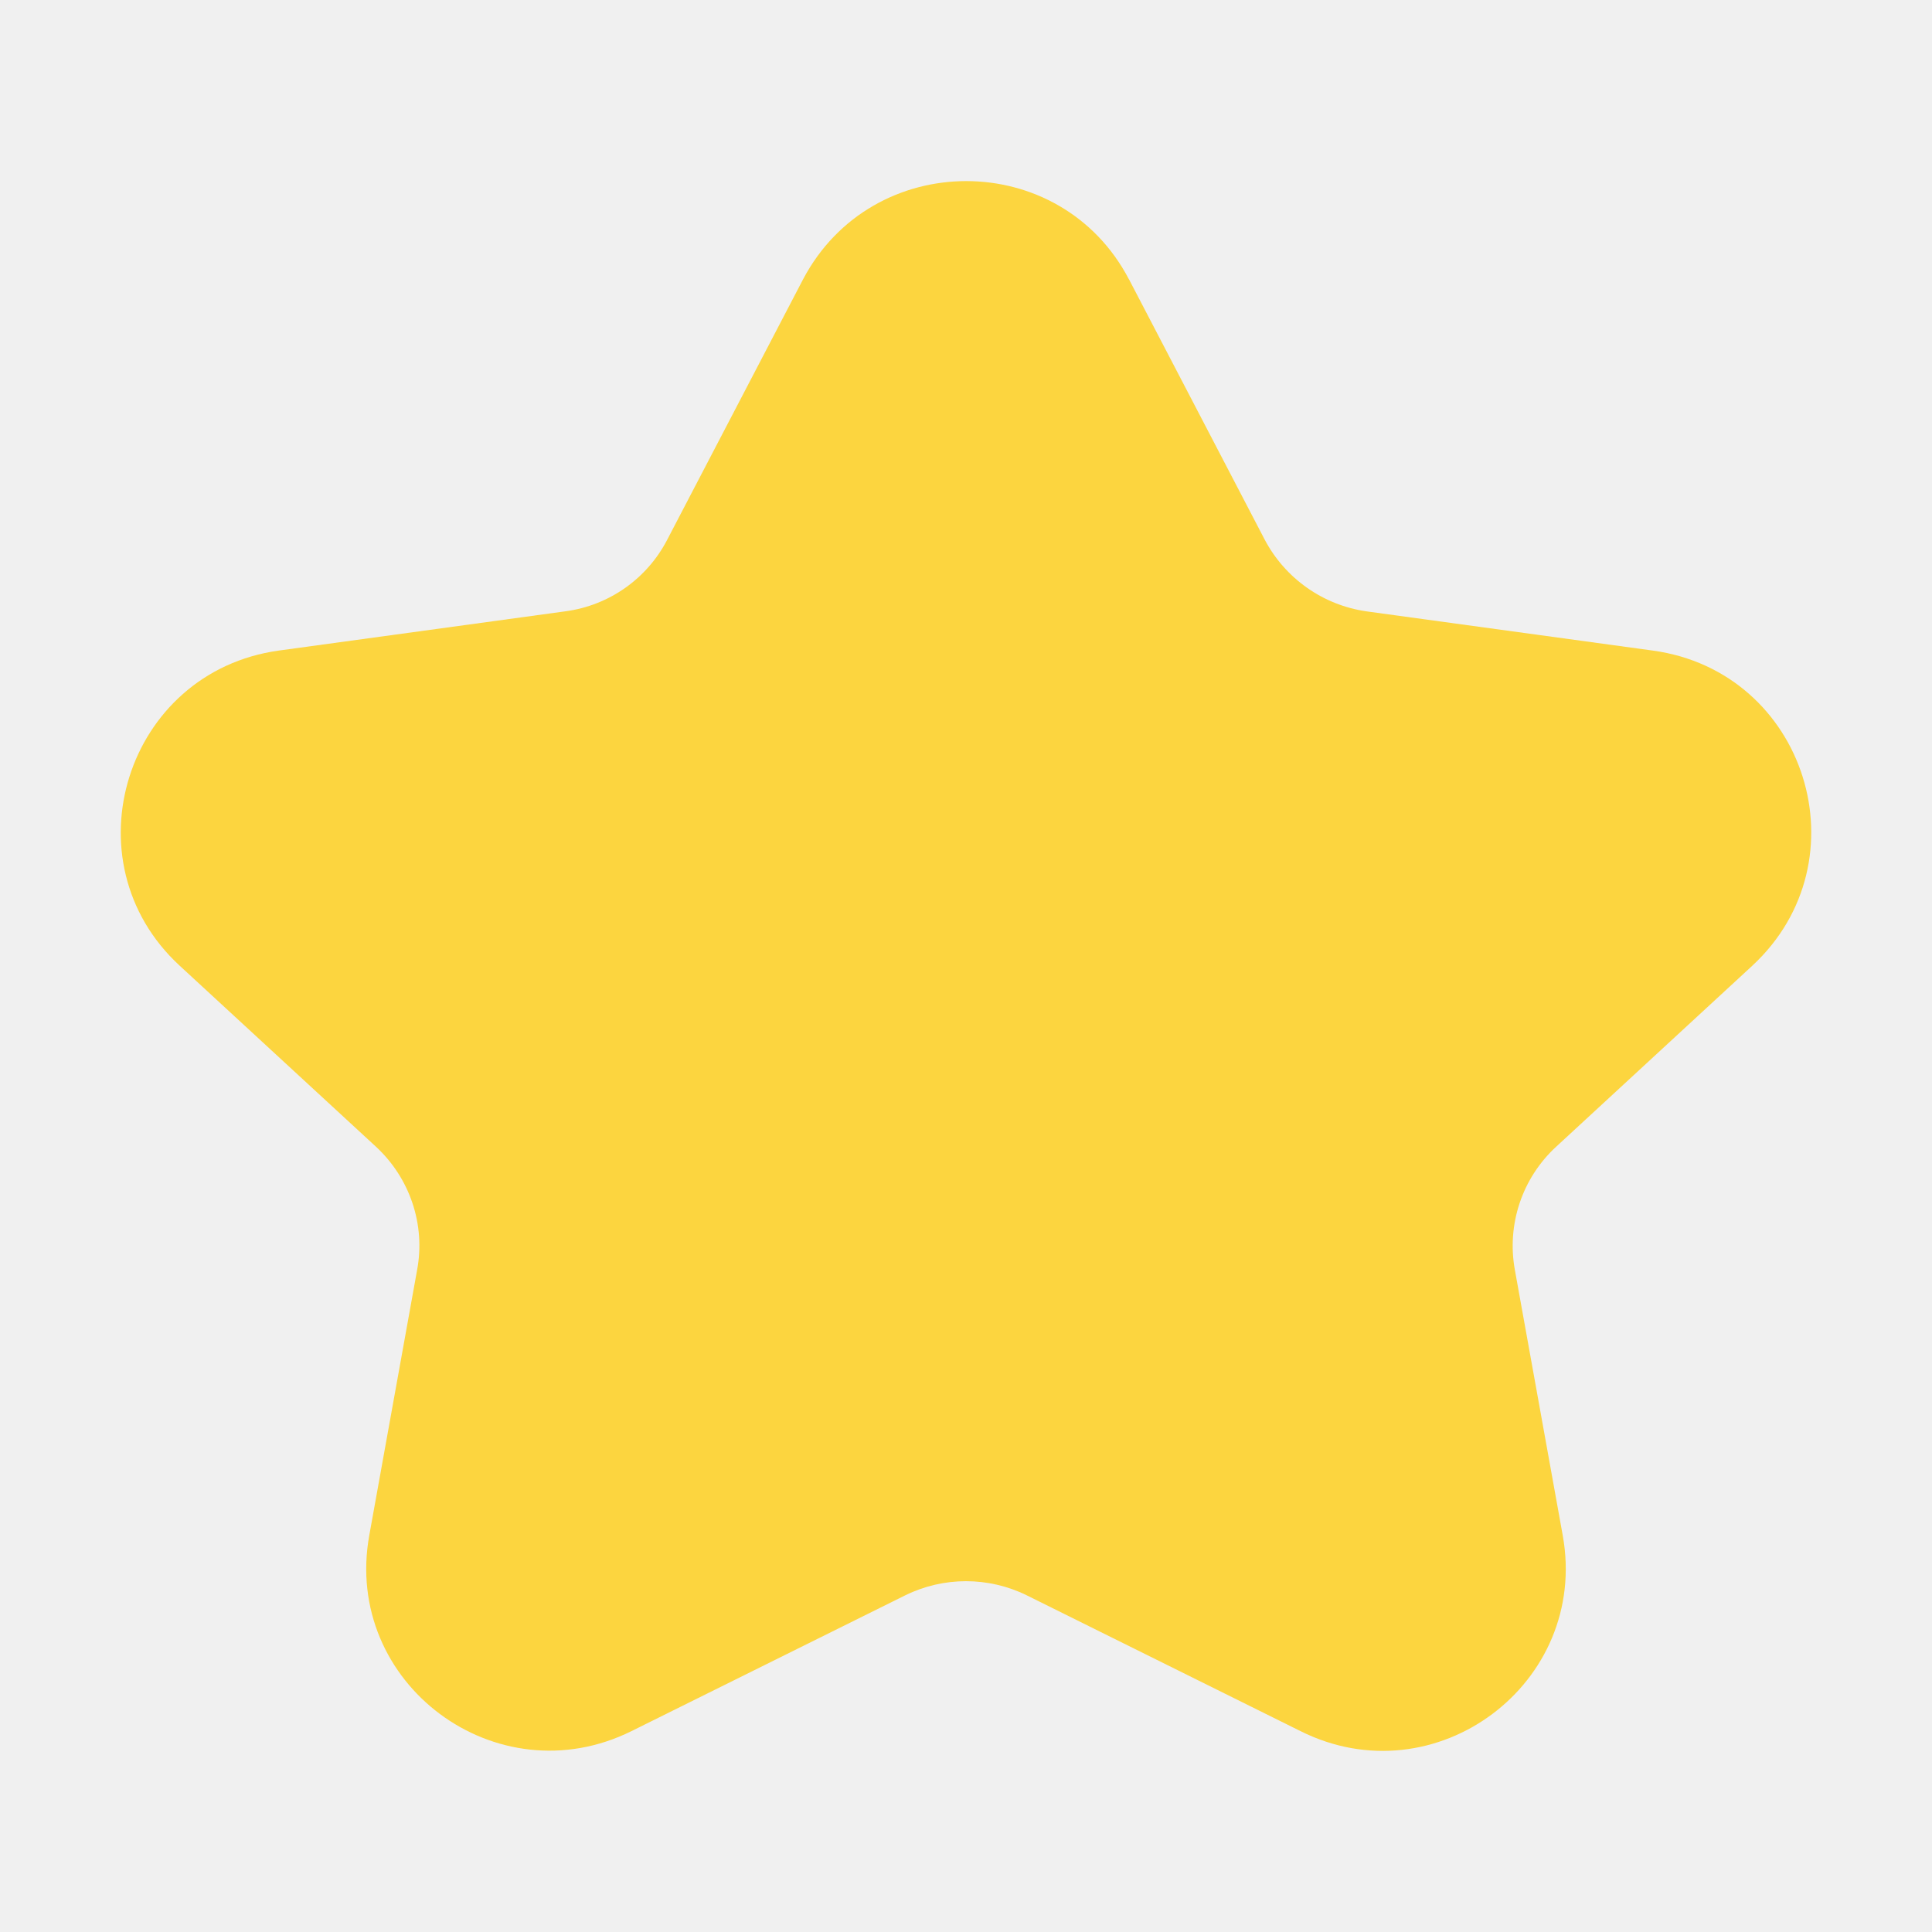
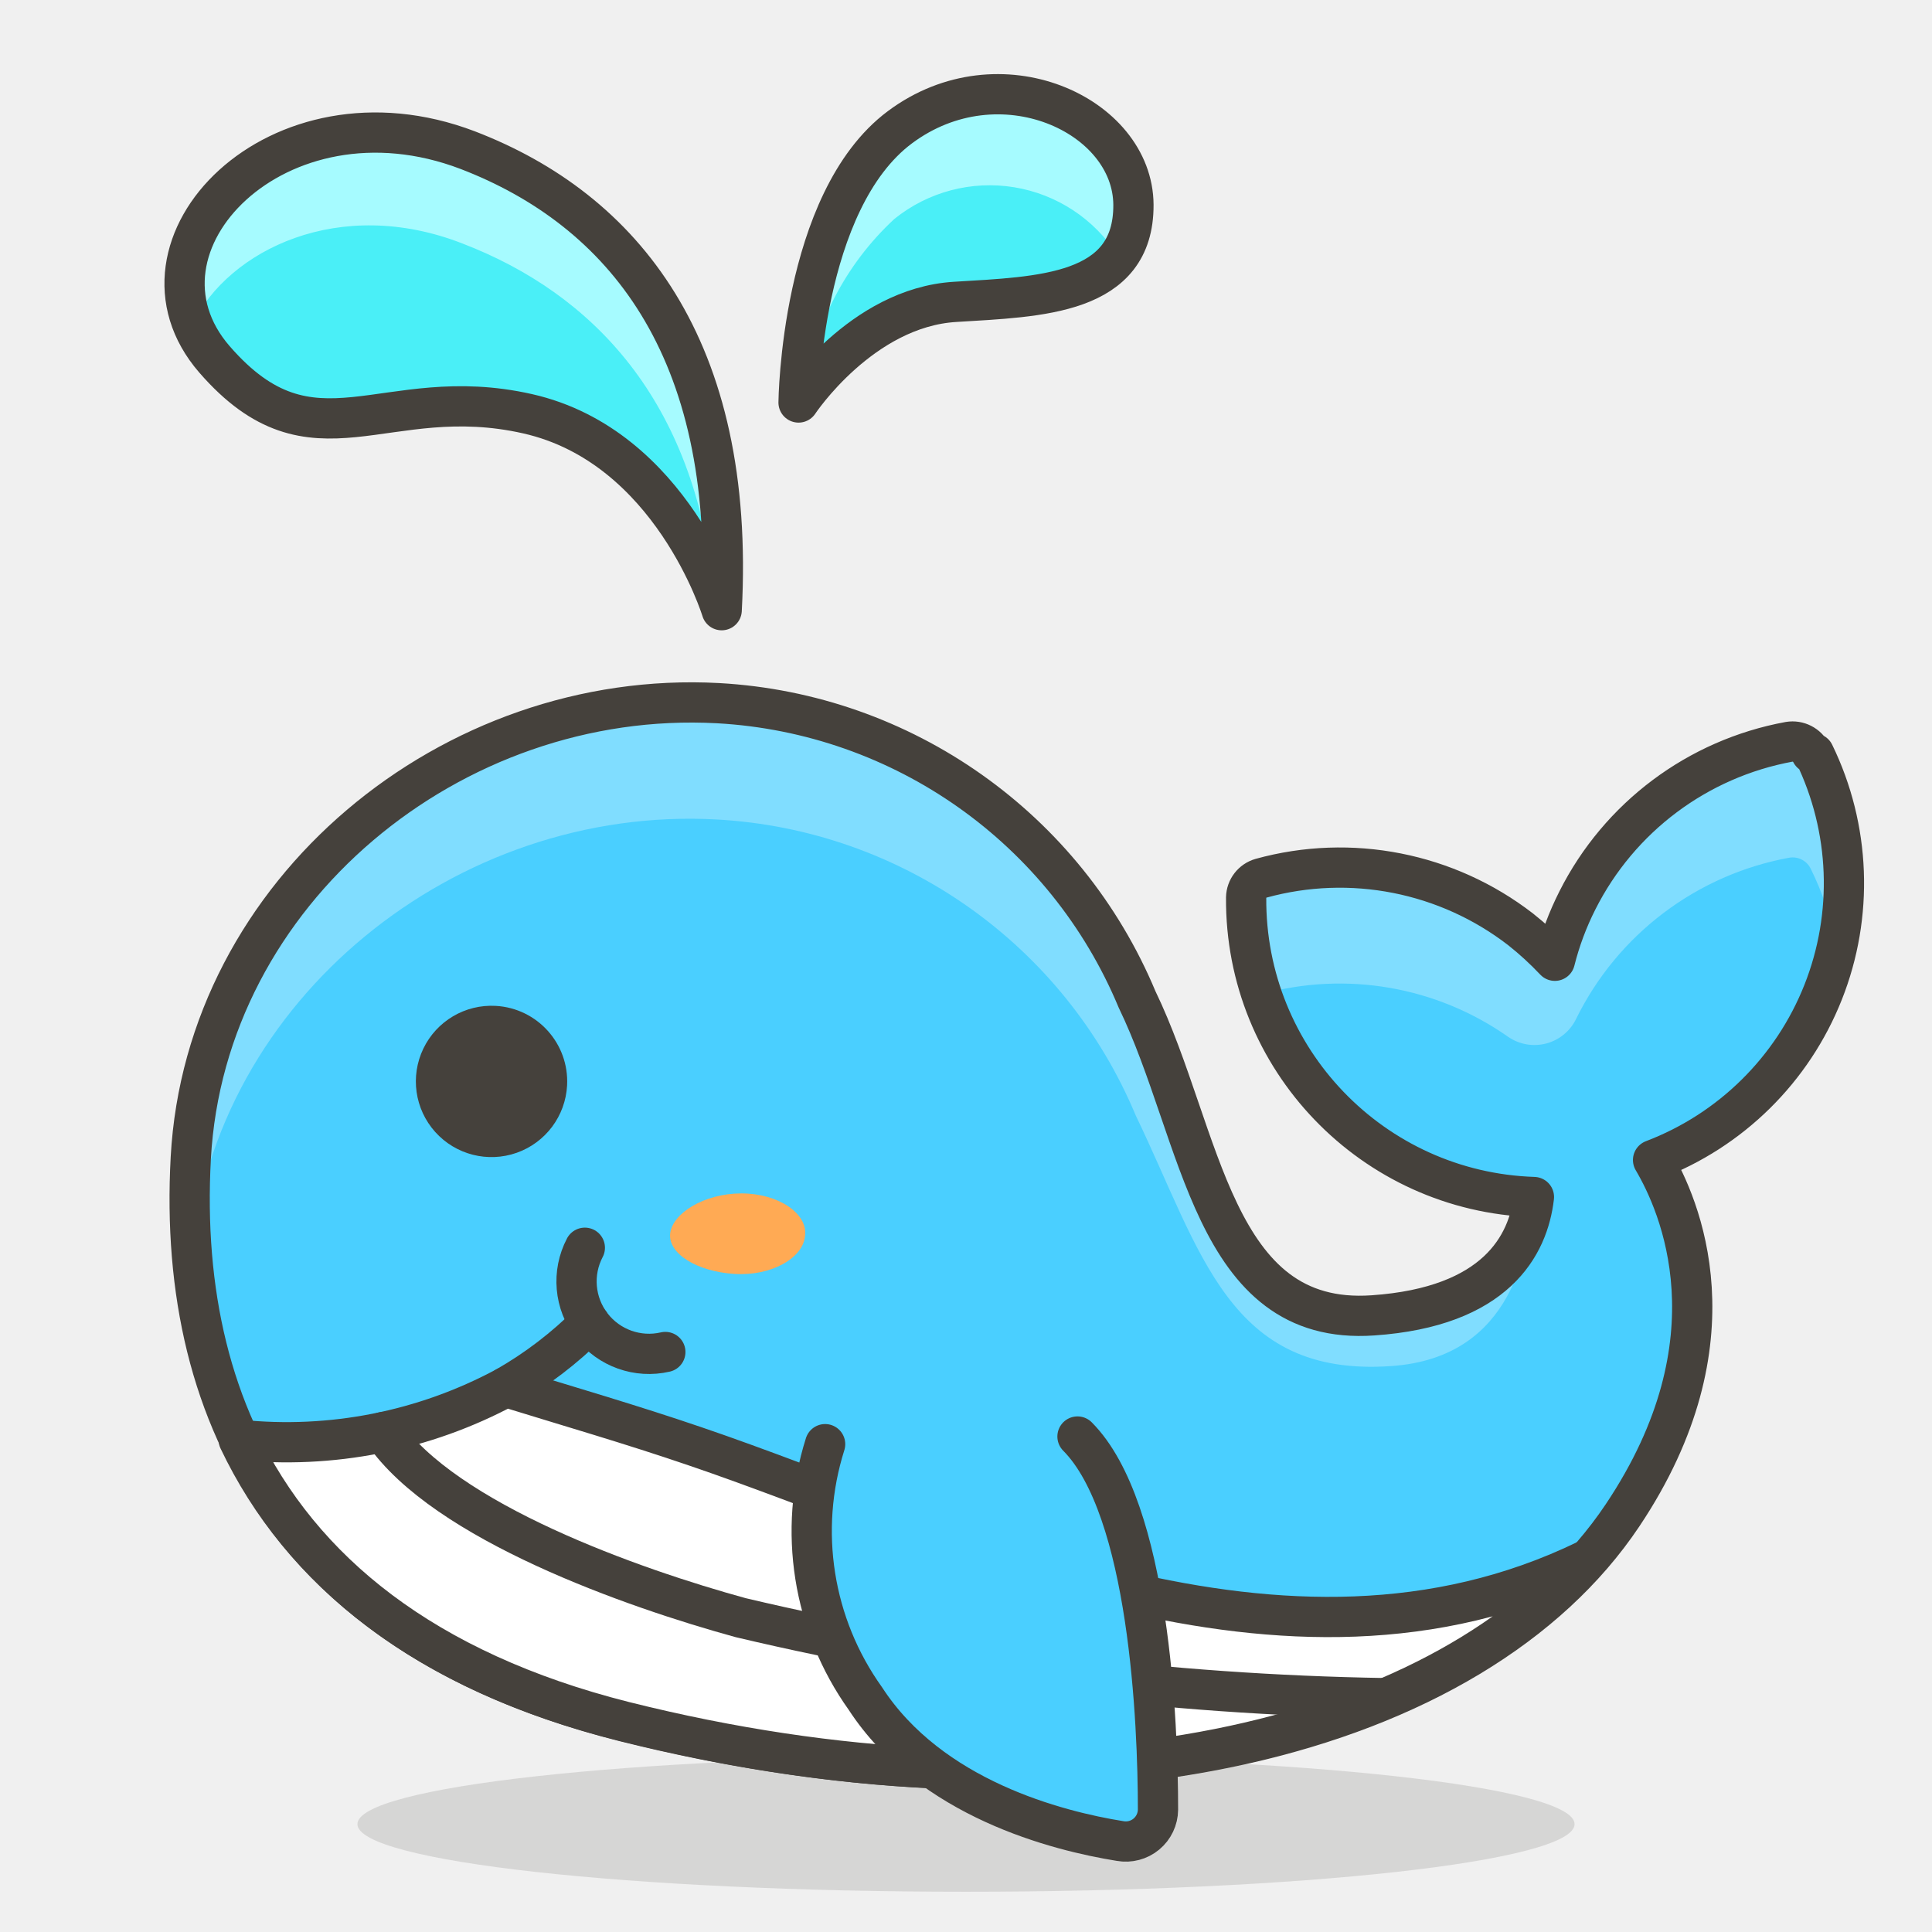
- <svg xmlns="http://www.w3.org/2000/svg" width="32" height="32" viewBox="0 0 32 32">
-   <path fill="#fcd53f" d="m18.7 4.627l2.247 4.31a2.27 2.27 0 0 0 1.686 1.189l4.746.65c2.538.35 3.522 3.479 1.645 5.219l-3.25 2.999a2.23 2.23 0 0 0-.683 2.04l.793 4.398c.441 2.45-2.108 4.36-4.345 3.24l-4.536-2.25a2.28 2.28 0 0 0-2.006 0l-4.536 2.25c-2.238 1.11-4.786-.79-4.345-3.24l.793-4.399c.14-.75-.12-1.52-.682-2.04l-3.251-2.998c-1.877-1.73-.893-4.87 1.645-5.22l4.746-.65a2.23 2.23 0 0 0 1.686-1.189l2.248-4.309c1.144-2.17 4.264-2.17 5.398 0" />
+ <svg xmlns="http://www.w3.org/2000/svg" width="48" height="48" viewBox="0 0 48 48">
+   <path fill="#45413c" d="M8.88 45.32a15.12 1.68 0 1 0 30.24 0a15.12 1.68 0 1 0-30.24 0" opacity="0.15" />
+   <path fill="#4acfff" d="M45 18.71a.52.52 0 0 0-.55-.28a7.38 7.38 0 0 0-5.26 3.94a7.2 7.2 0 0 0-.56 1.5a8 8 0 0 0-.85-.78a7.35 7.35 0 0 0-6.45-1.27a.51.51 0 0 0-.37.48a7.39 7.39 0 0 0 7.15 7.44c-.14 1.2-.94 2.73-4 2.94c-4 .28-4.23-4.48-5.86-7.85a12 12 0 0 0-10.41-7.36c-6.62-.36-12.74 4.68-13.1 11.3s2.7 12 10.79 14c11.46 2.88 21.12.35 24.78-5.12c2.92-4.36 1.41-7.73.76-8.83a7.36 7.36 0 0 0 4-10.1Z" />
+   <path fill="#80ddff" d="M39.16 25.31a7.38 7.38 0 0 1 5.29-4a.5.5 0 0 1 .54.28a7.2 7.2 0 0 1 .61 1.8a7.33 7.33 0 0 0-.6-4.69a.52.52 0 0 0-.55-.28a7.35 7.35 0 0 0-5.26 3.94a7.2 7.2 0 0 0-.56 1.5a8 8 0 0 0-.85-.78a7.35 7.35 0 0 0-6.45-1.27a.51.51 0 0 0-.37.48a7.3 7.3 0 0 0 .38 2.41a7.28 7.28 0 0 1 6.13 1.06a1.15 1.15 0 0 0 1.69-.45" />
+   <path fill="#80ddff" d="M17.81 20.36a12 12 0 0 1 10.41 7.36c1.63 3.38 2.3 6.5 6.34 6.22c3.09-.21 3.41-3 3.55-4.2c-.14 1.2-.94 2.73-4 2.94c-4 .28-4.23-4.48-5.86-7.85a12 12 0 0 0-10.41-7.36c-6.62-.36-12.74 4.68-13.1 11.3a20 20 0 0 0 0 2.46c.6-6.4 6.59-11.23 13.07-10.87" />
+   <path fill="none" stroke="#45413c" stroke-linecap="round" stroke-linejoin="round" d="M45 18.71a.52.52 0 0 0-.55-.28a7.38 7.38 0 0 0-5.26 3.94a7.2 7.2 0 0 0-.56 1.5a8 8 0 0 0-.85-.78a7.35 7.35 0 0 0-6.45-1.27a.51.51 0 0 0-.37.48a7.39 7.39 0 0 0 7.15 7.44c-.14 1.2-.94 2.73-4 2.94c-4 .28-4.23-4.48-5.86-7.85a12 12 0 0 0-10.41-7.36c-6.62-.36-12.74 4.68-13.1 11.3s2.7 12 10.79 14c11.46 2.88 21.12.35 24.78-5.12c2.92-4.36 1.41-7.73.76-8.83a7.36 7.36 0 0 0 4-10.1Z" stroke-width="1" />
+   <path fill="#45413c" stroke="#45413c" stroke-linecap="round" stroke-linejoin="round" d="M13.59 26.94a1.38 1.38 0 1 1-1.3-1.45a1.38 1.38 0 0 1 1.3 1.45" stroke-width="1" />
+   <path fill="#ffaa54" d="M20 30.71c-.05.55-.84 1-1.76.94s-1.64-.5-1.59-1s.84-1 1.77-1s1.66.51 1.58 1.06" />
+   <path fill="#4aeff7" d="M17.93 15.16s-1.24-4.07-4.82-4.88s-5.32 1.48-7.78-1.35s1.57-7 6.29-5.2c3.85 1.48 6.66 4.9 6.31 11.43M19.84 10s.05-5 2.52-6.84s5.79-.31 5.8 1.93s-2.31 2.28-4.43 2.41c-2.33.14-3.89 2.5-3.89 2.5" />
+   <path fill="#a6fbff" d="M11.62 3.73C7.37 2.09 3.67 5.32 4.78 8.05c.91-1.85 3.66-3.19 6.71-2c3.25 1.25 5.76 3.9 6.25 8.63c.13.31.19.5.19.5c.35-6.55-2.46-9.97-6.31-11.45M20 9.75a7.1 7.1 0 0 1 2.22-4.31a3.77 3.77 0 0 1 5.55.91a2.08 2.08 0 0 0 .38-1.29c0-2.24-3.33-3.76-5.8-1.93S19.84 10 19.84 10Z" />
+   <path fill="none" stroke="#45413c" stroke-linecap="round" stroke-linejoin="round" d="M17.93 15.16s-1.24-4.07-4.82-4.88s-5.32 1.48-7.78-1.35s1.57-7 6.29-5.2c3.85 1.48 6.66 4.9 6.31 11.43M19.84 10s.05-5 2.52-6.84s5.79-.31 5.8 1.93s-2.31 2.28-4.43 2.41c-2.33.14-3.89 2.5-3.89 2.5" stroke-width="1" />
+   <path fill="#fff" stroke="#45413c" stroke-linecap="round" stroke-linejoin="round" d="M39.41 38.76c-7.53 3.65-15.79-.67-22.15-2.83c-1.58-.54-3.17-1-4.69-1.47a11.5 11.5 0 0 1-6.64 1.31c1.55 3.26 4.62 5.75 9.57 7c10.65 2.67 19.74.67 23.91-4.01" stroke-width="1" />
+   <path fill="none" stroke="#45413c" stroke-linecap="round" stroke-linejoin="round" d="M9.52 35.58c1.52 2.23 6.22 3.88 8.88 4.61a74.8 74.8 0 0 0 16 2" stroke-width="1" />
+   <path fill="#4acfff" stroke="#45413c" stroke-linecap="round" stroke-linejoin="round" d="M20.5 35.88a7.16 7.16 0 0 0 1 6.32c1.62 2.49 4.77 3.29 6.33 3.54a.8.8 0 0 0 .94-.78c0-2.13-.21-7.47-2-9.27" stroke-width="1" />
+   <path fill="none" stroke="#45413c" stroke-linecap="round" stroke-linejoin="round" d="M14.53 31a1.8 1.8 0 0 0 2 2.59" stroke-width="1" />
+   <path fill="none" stroke="#45413c" stroke-linecap="round" stroke-linejoin="round" d="M12.57 34.46a9.8 9.8 0 0 0 2.08-1.59" stroke-width="1" />
</svg>
